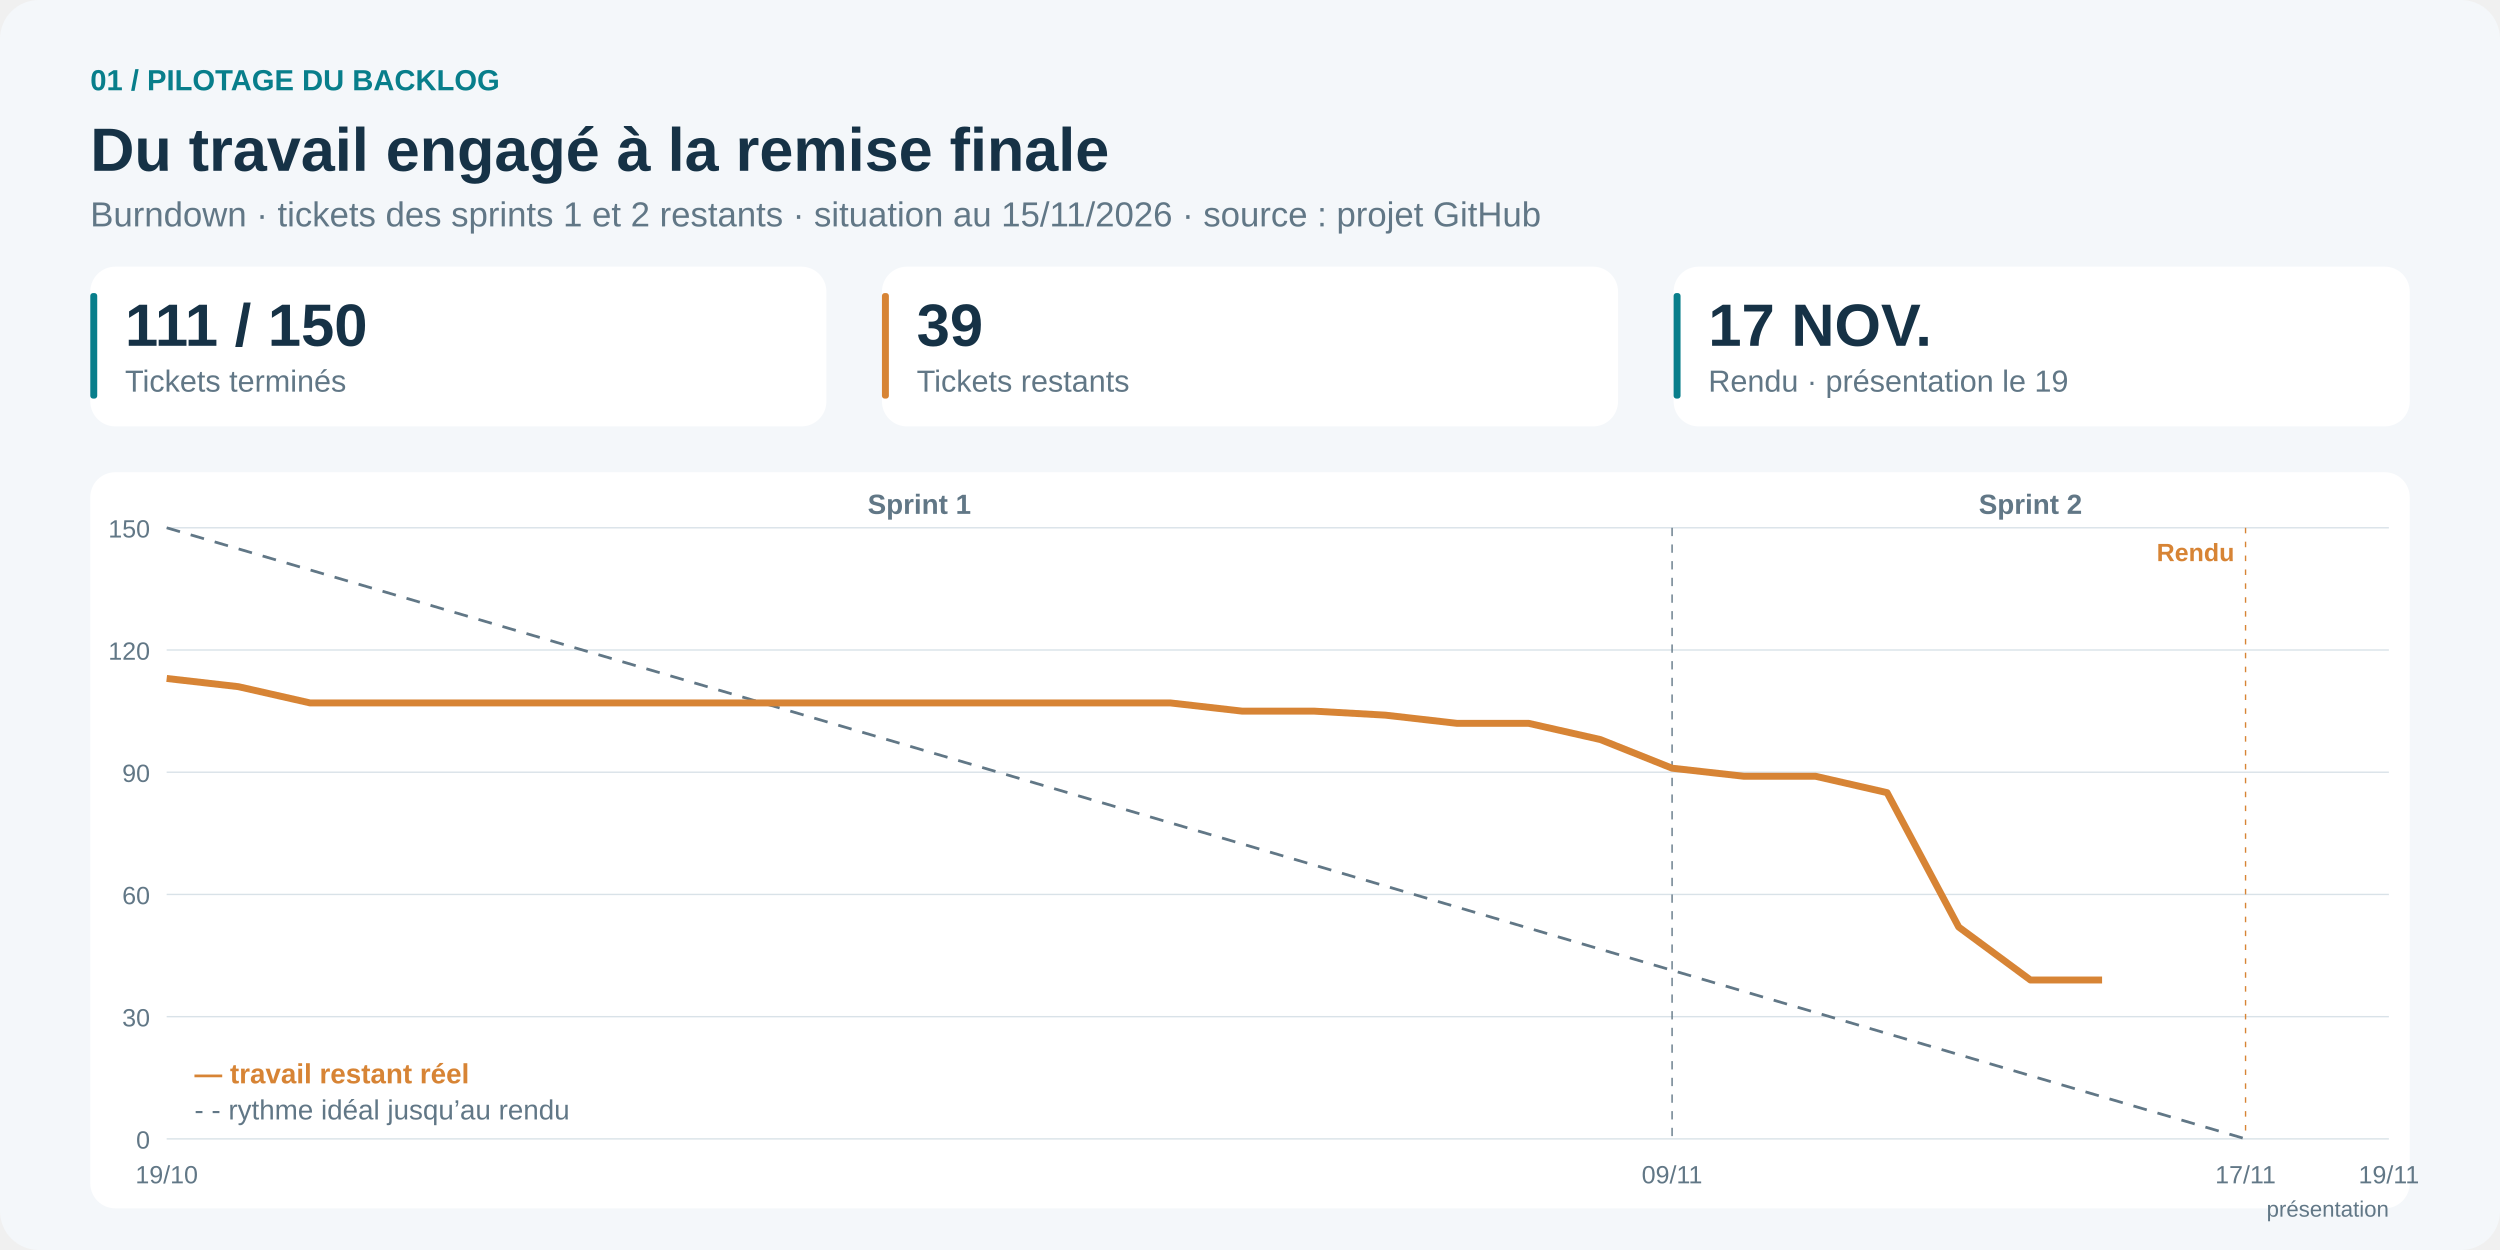
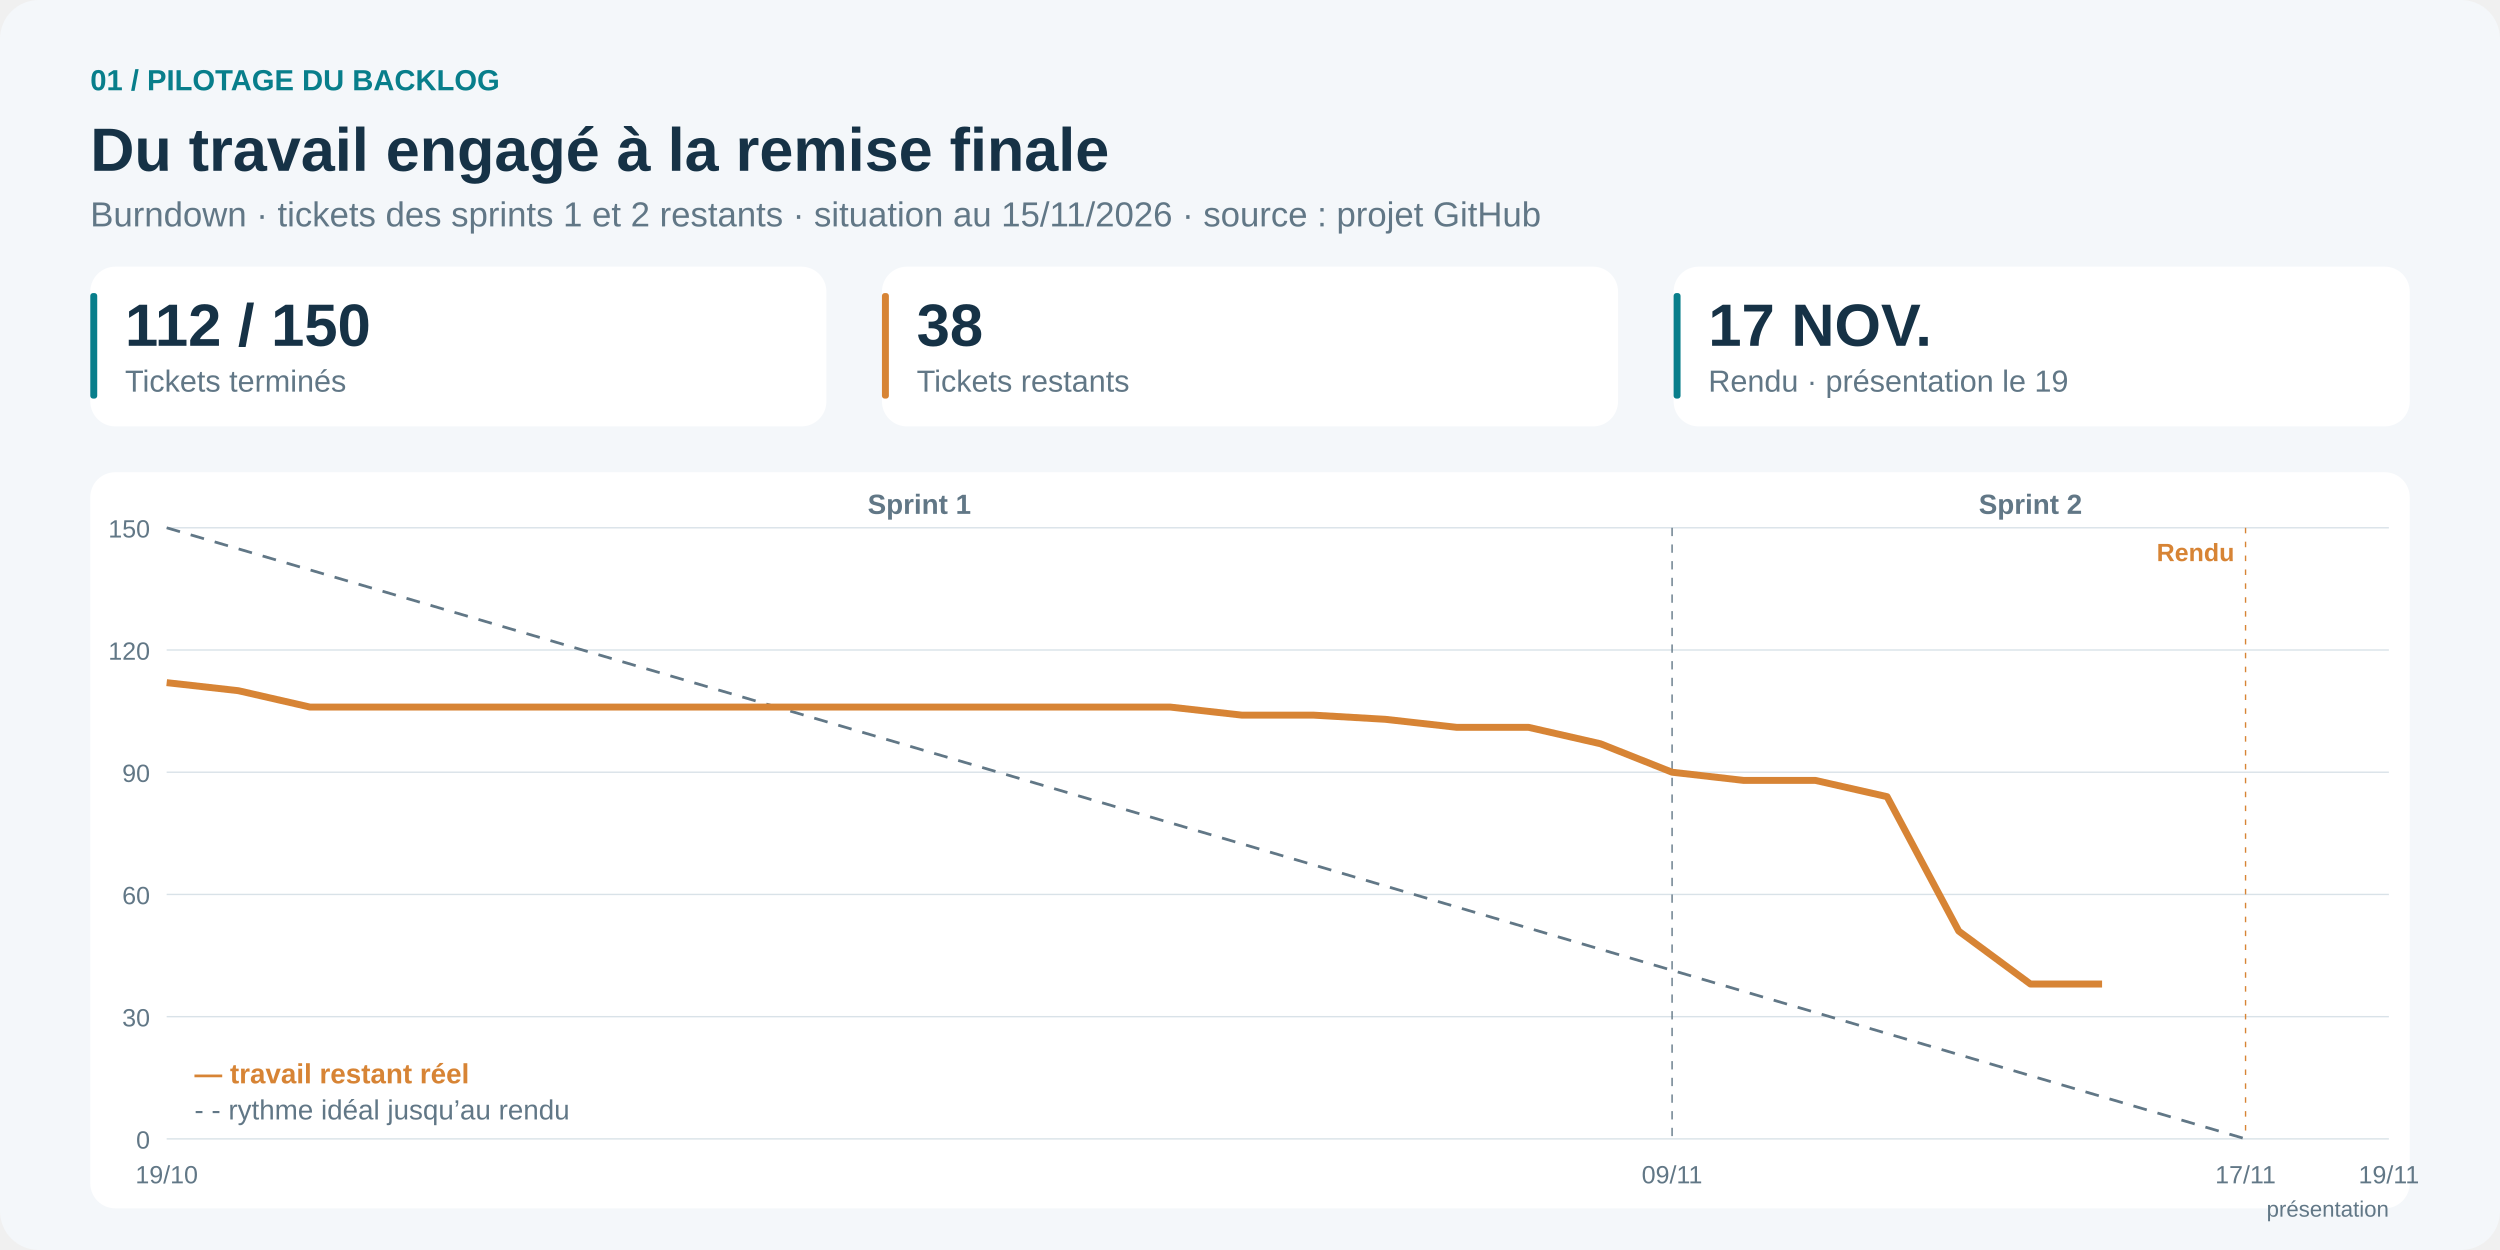
<svg xmlns="http://www.w3.org/2000/svg" width="1800" height="900" viewBox="0 0 1800 900" role="img">
  <g font-family="Calibri, Arial, sans-serif">
    <rect x="0" y="0" width="1800" height="900" rx="28" fill="#F4F7FA" />
    <text x="65" y="65" font-size="21" fill="#087E8B" font-weight="700" text-anchor="start">01 / PILOTAGE DU BACKLOG</text>
    <text x="65" y="123" font-size="44" fill="#163246" font-weight="700" text-anchor="start">Du travail engagé à la remise finale</text>
    <text x="65" y="163" font-size="25" fill="#617786" font-weight="400" text-anchor="start">Burndown · tickets des sprints 1 et 2 restants · situation au 15/11/2026 · source : projet GitHub</text>
    <rect x="65" y="192" width="530" height="115" rx="18" fill="#FFFFFF" />
    <rect x="65" y="211" width="5" height="76" rx="2" fill="#087E8B" />
-     <text x="90" y="249" font-size="43" fill="#163246" font-weight="700" text-anchor="start">111 / 150</text>
+     <text x="90" y="249" font-size="43" fill="#163246" font-weight="700" text-anchor="start">112 / 150</text>
    <text x="90" y="282" font-size="22" fill="#617786" font-weight="400" text-anchor="start">Tickets terminés</text>
    <rect x="635" y="192" width="530" height="115" rx="18" fill="#FFFFFF" />
    <rect x="635" y="211" width="5" height="76" rx="2" fill="#D78435" />
-     <text x="660" y="249" font-size="43" fill="#163246" font-weight="700" text-anchor="start">39</text>
+     <text x="660" y="249" font-size="43" fill="#163246" font-weight="700" text-anchor="start">38</text>
    <text x="660" y="282" font-size="22" fill="#617786" font-weight="400" text-anchor="start">Tickets restants</text>
    <rect x="1205" y="192" width="530" height="115" rx="18" fill="#FFFFFF" />
    <rect x="1205" y="211" width="5" height="76" rx="2" fill="#087E8B" />
    <text x="1230" y="249" font-size="43" fill="#163246" font-weight="700" text-anchor="start">17 NOV.</text>
    <text x="1230" y="282" font-size="22" fill="#617786" font-weight="400" text-anchor="start">Rendu · présentation le 19</text>
    <rect x="65" y="340" width="1670" height="530" rx="18" fill="#FFFFFF" />
    <line x1="120" y1="820.0" x2="1720" y2="820.0" stroke="#D9E2E8" />
    <text x="108" y="827.0" font-size="18" fill="#617786" font-weight="400" text-anchor="end">0</text>
    <line x1="120" y1="732.0" x2="1720" y2="732.0" stroke="#D9E2E8" />
    <text x="108" y="739.0" font-size="18" fill="#617786" font-weight="400" text-anchor="end">30</text>
    <line x1="120" y1="644.0" x2="1720" y2="644.0" stroke="#D9E2E8" />
    <text x="108" y="651.0" font-size="18" fill="#617786" font-weight="400" text-anchor="end">60</text>
    <line x1="120" y1="556.0" x2="1720" y2="556.0" stroke="#D9E2E8" />
    <text x="108" y="563.0" font-size="18" fill="#617786" font-weight="400" text-anchor="end">90</text>
    <line x1="120" y1="468.0" x2="1720" y2="468.0" stroke="#D9E2E8" />
    <text x="108" y="475.0" font-size="18" fill="#617786" font-weight="400" text-anchor="end">120</text>
    <line x1="120" y1="380.0" x2="1720" y2="380.0" stroke="#D9E2E8" />
    <text x="108" y="387.0" font-size="18" fill="#617786" font-weight="400" text-anchor="end">150</text>
    <text x="120.0" y="852" font-size="18" fill="#617786" font-weight="400" text-anchor="middle">19/10</text>
    <text x="1203.871" y="852" font-size="18" fill="#617786" font-weight="400" text-anchor="middle">09/11</text>
    <text x="1616.774" y="852" font-size="18" fill="#617786" font-weight="400" text-anchor="middle">17/11</text>
    <text x="1720.0" y="852" font-size="18" fill="#617786" font-weight="400" text-anchor="middle">19/11</text>
    <line x1="1203.9" y1="380" x2="1203.9" y2="820" stroke="#617786" stroke-dasharray="6 6" />
    <text x="661.935" y="370" font-size="20" fill="#617786" font-weight="700" text-anchor="middle">Sprint 1</text>
    <text x="1461.935" y="370" font-size="20" fill="#617786" font-weight="700" text-anchor="middle">Sprint 2</text>
    <line x1="1616.8" y1="380" x2="1616.8" y2="820" stroke="#D78435" stroke-dasharray="4 6" />
    <text x="1608.774" y="404" font-size="18" fill="#D78435" font-weight="700" text-anchor="end">Rendu</text>
    <text x="1720.0" y="876" font-size="16" fill="#617786" font-weight="400" text-anchor="end">présentation</text>
    <line x1="120.0" y1="380.0" x2="1616.8" y2="820.0" stroke="#617786" stroke-width="2" stroke-dasharray="10 8" />
-     <polyline points="120.0,488.5 171.6,494.4 223.2,506.1 274.8,506.1 326.5,506.1 378.1,506.1 429.7,506.1 481.3,506.1 532.9,506.1 584.5,506.1 636.1,506.1 687.7,506.1 739.4,506.1 791.0,506.1 842.6,506.1 894.2,512.0 945.8,512.0 997.4,514.9 1049.0,520.8 1100.6,520.8 1152.3,532.5 1203.9,553.1 1255.5,558.9 1307.1,558.9 1358.7,570.7 1410.3,667.5 1461.9,705.6 1513.5,705.6" fill="none" stroke="#D78435" stroke-width="5" stroke-linejoin="round" />
+     <polyline points="120.0,491.5 171.6,497.3 223.2,509.1 274.8,509.1 326.5,509.1 378.1,509.1 429.7,509.1 481.3,509.1 532.9,509.1 584.5,509.1 636.1,509.1 687.7,509.1 739.4,509.1 791.0,509.1 842.6,509.1 894.2,514.9 945.8,514.9 997.4,517.9 1049.0,523.7 1100.6,523.7 1152.3,535.5 1203.9,556.0 1255.5,561.9 1307.1,561.9 1358.7,573.6 1410.3,670.4 1461.9,708.5 1513.5,708.5" fill="none" stroke="#D78435" stroke-width="5" stroke-linejoin="round" />
    <text x="140" y="780" font-size="20" fill="#D78435" font-weight="700" text-anchor="start">— travail restant réel</text>
    <text x="140" y="806" font-size="20" fill="#617786" font-weight="400" text-anchor="start">- - rythme idéal jusqu’au rendu</text>
  </g>
</svg>
